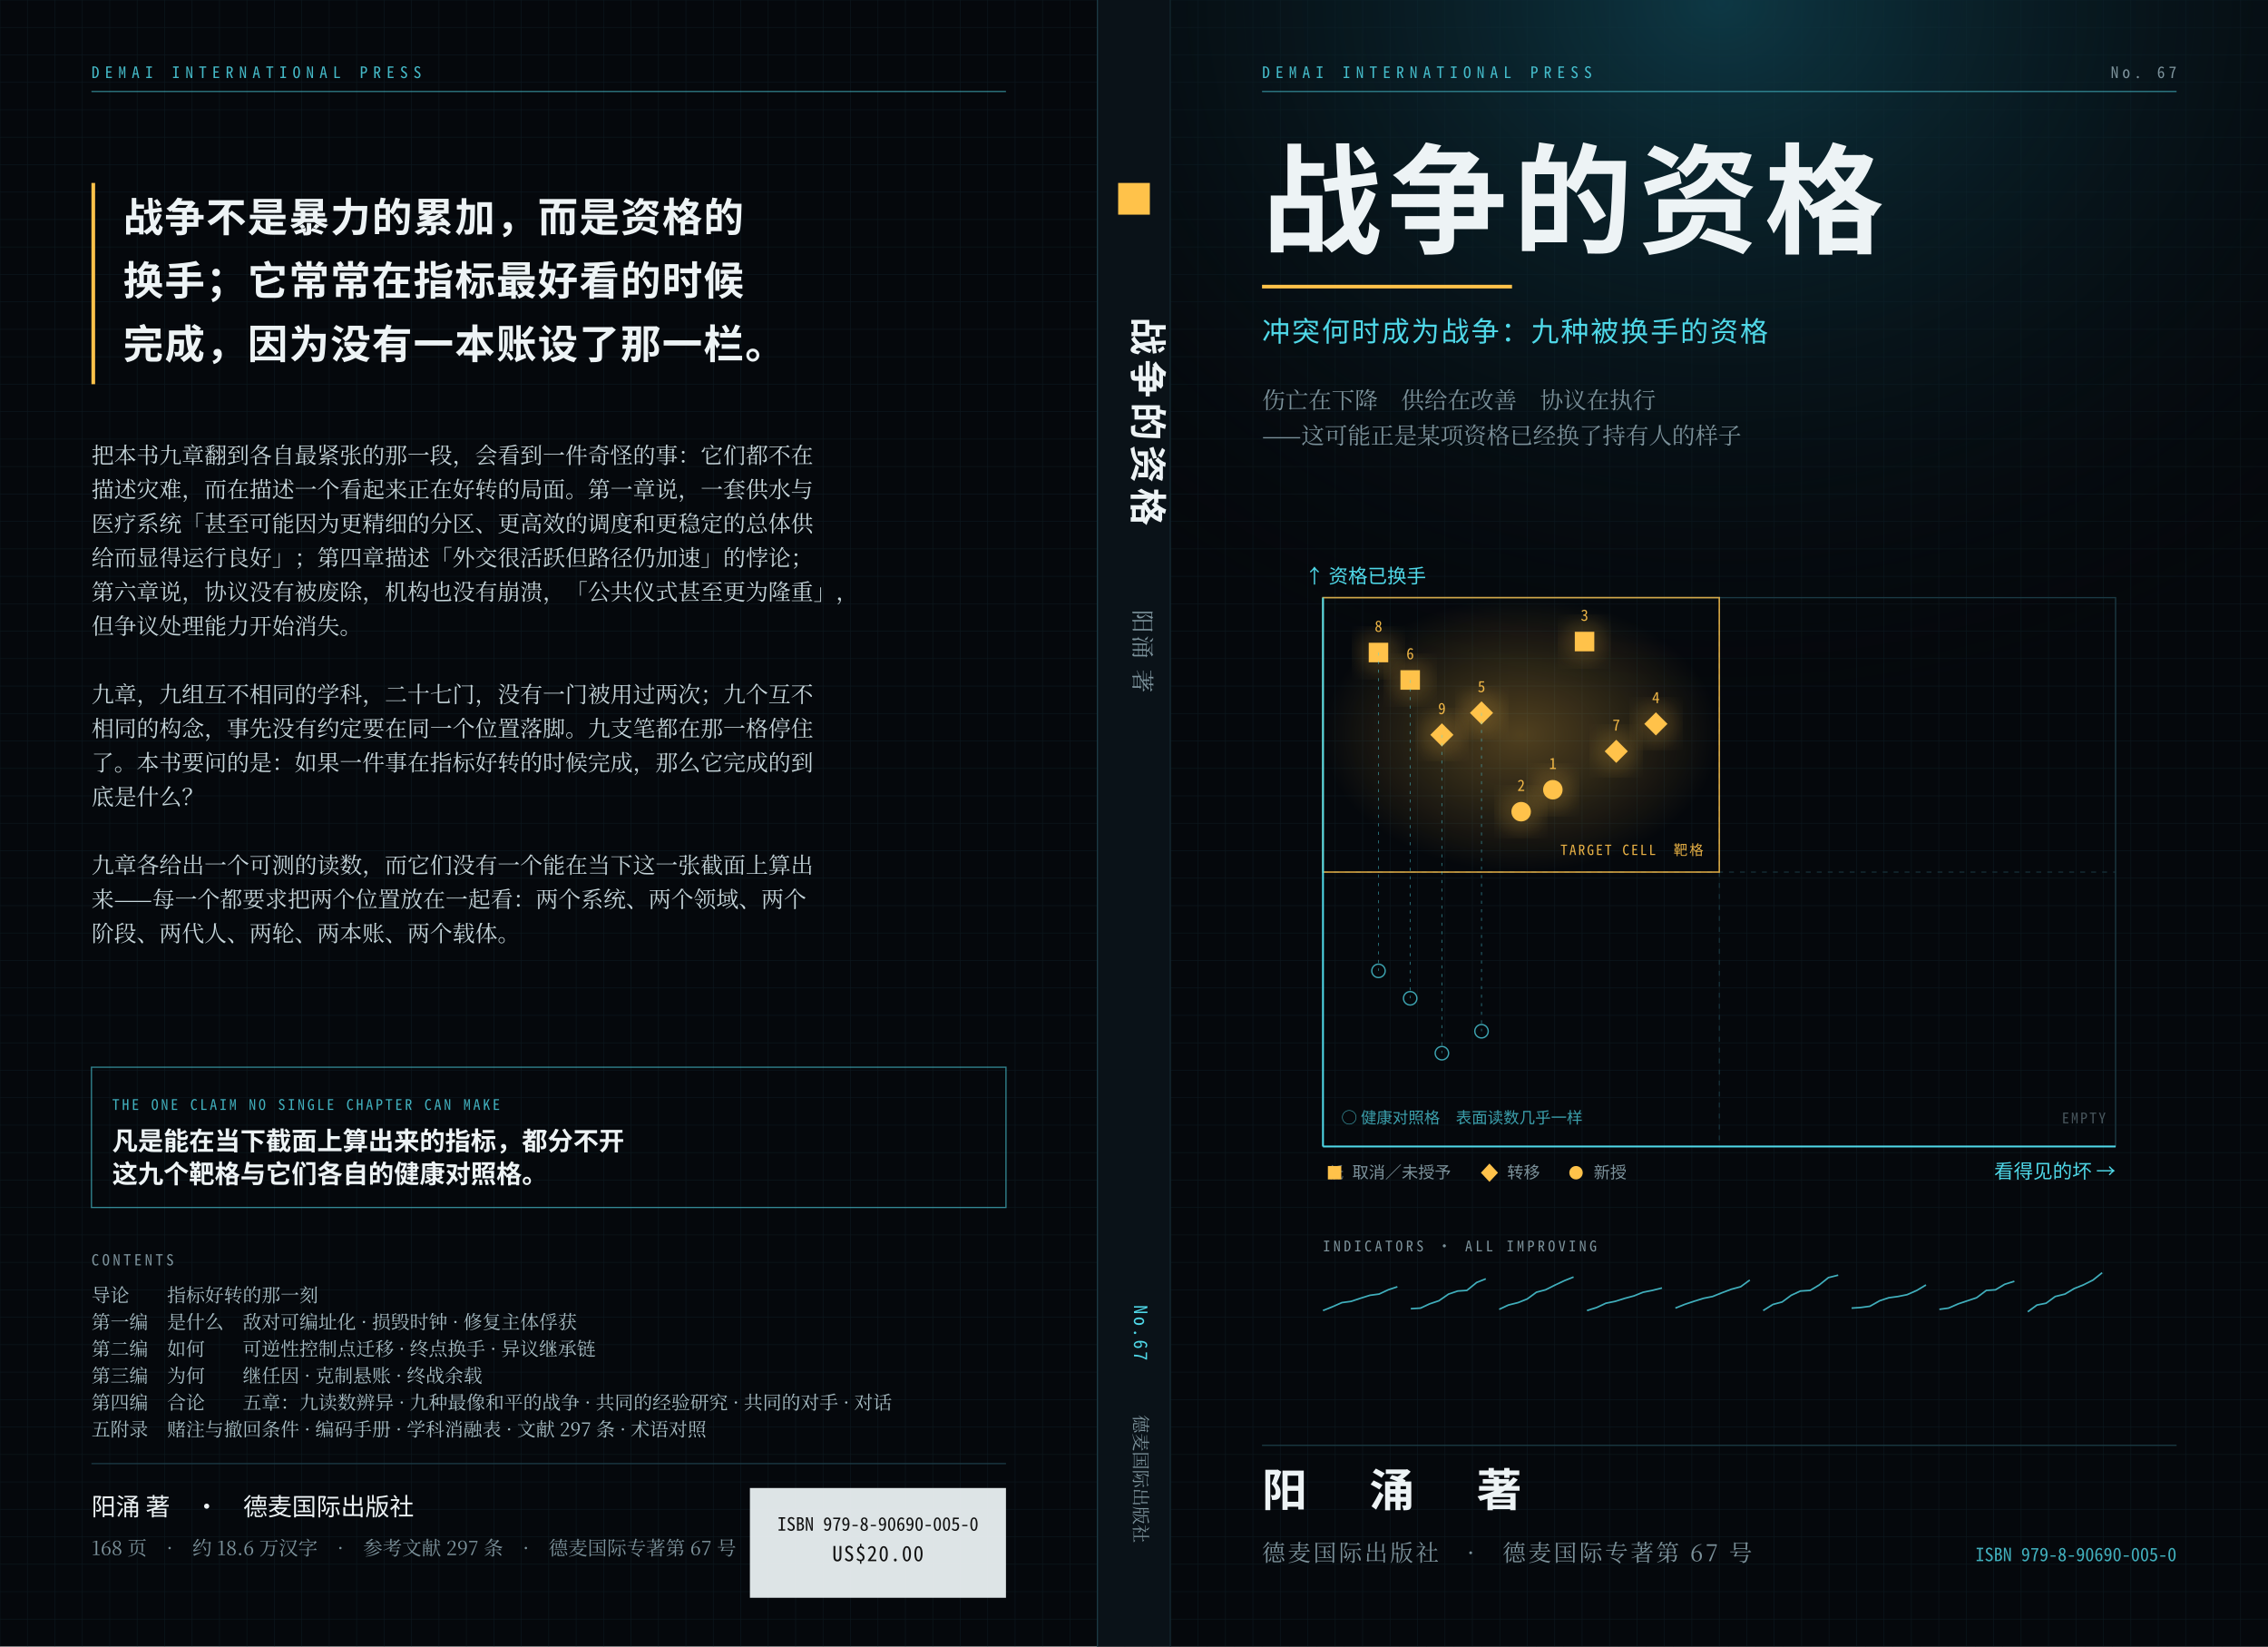
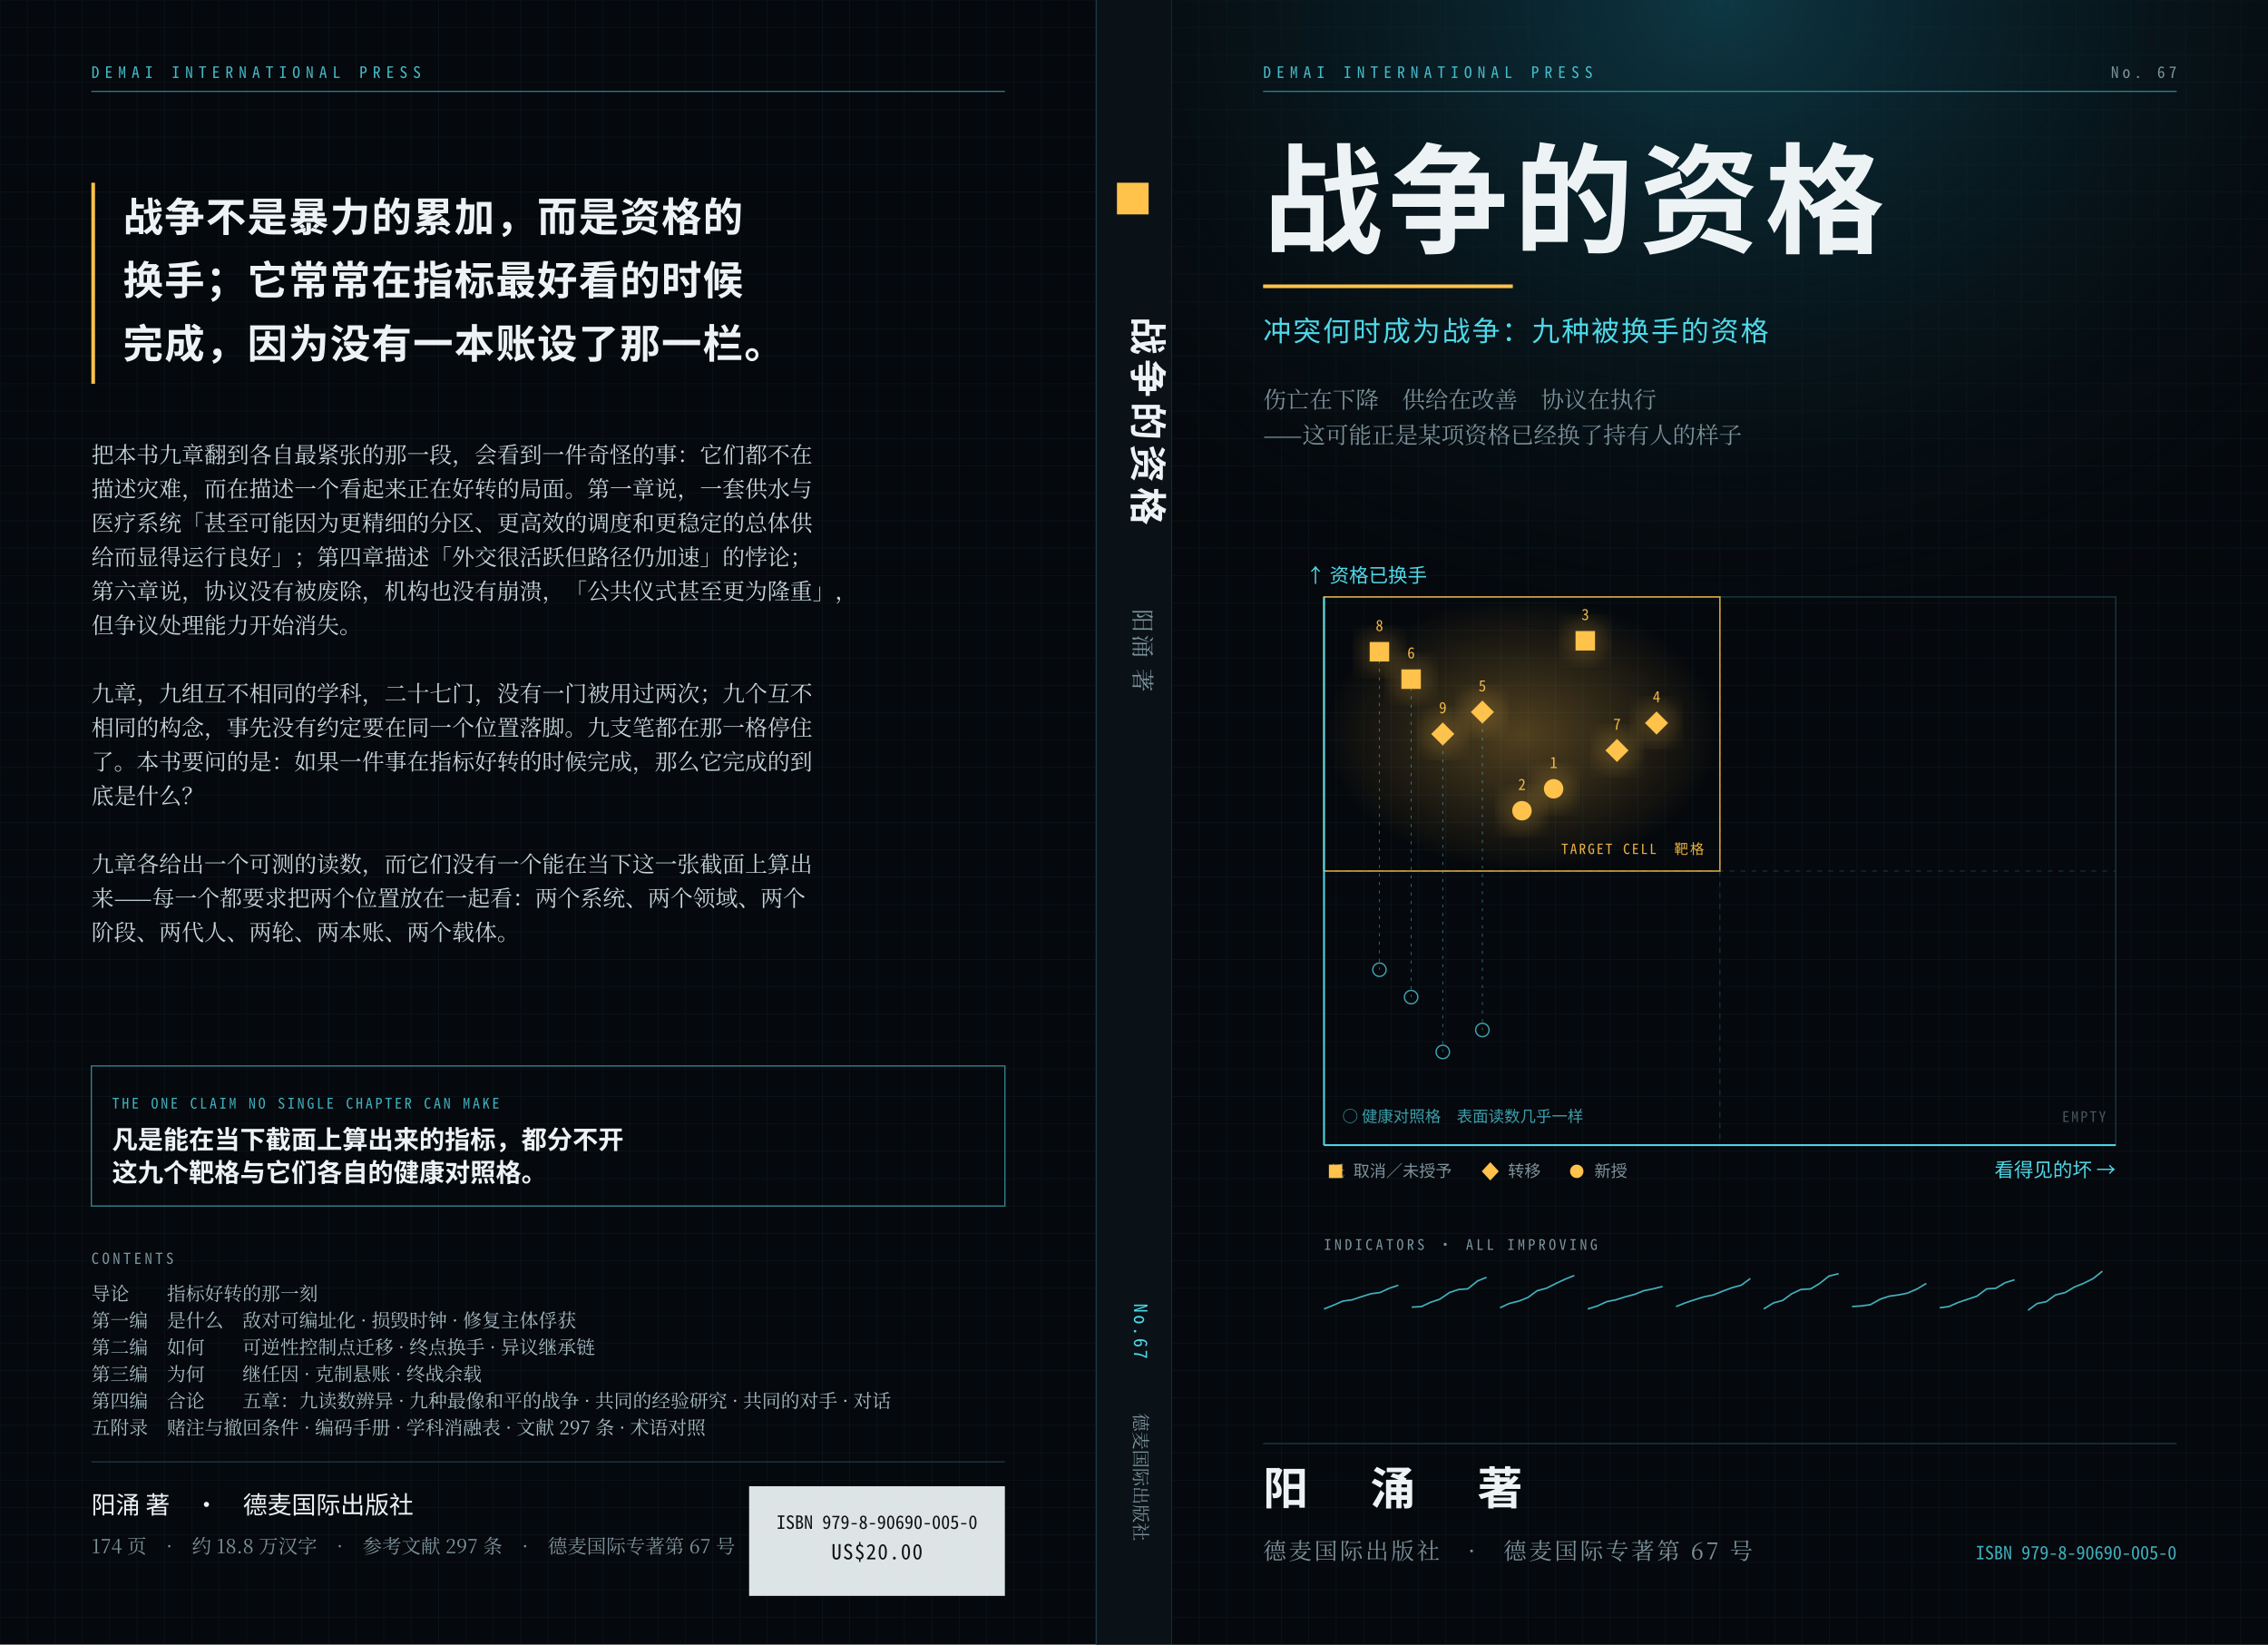
- <svg xmlns="http://www.w3.org/2000/svg" width="3720" height="2700" viewBox="0 0 3720 2700">
-   <rect width="3720" height="2700" fill="#05080C" />
+ <svg xmlns="http://www.w3.org/2000/svg" width="3724" height="2700" viewBox="0 0 3724 2700">
+   <rect width="3724" height="2700" fill="#05080C" />
  <g opacity="0.30">
    <line x1="0" y1="0" x2="0" y2="2700" stroke="#1B3A44" stroke-width="1" />
    <line x1="45" y1="0" x2="45" y2="2700" stroke="#1B3A44" stroke-width="1" />
    <line x1="90" y1="0" x2="90" y2="2700" stroke="#1B3A44" stroke-width="1" />
    <line x1="135" y1="0" x2="135" y2="2700" stroke="#1B3A44" stroke-width="1" />
    <line x1="180" y1="0" x2="180" y2="2700" stroke="#1B3A44" stroke-width="1" />
    <line x1="225" y1="0" x2="225" y2="2700" stroke="#1B3A44" stroke-width="1" />
    <line x1="270" y1="0" x2="270" y2="2700" stroke="#1B3A44" stroke-width="1" />
    <line x1="315" y1="0" x2="315" y2="2700" stroke="#1B3A44" stroke-width="1" />
    <line x1="360" y1="0" x2="360" y2="2700" stroke="#1B3A44" stroke-width="1" />
    <line x1="405" y1="0" x2="405" y2="2700" stroke="#1B3A44" stroke-width="1" />
    <line x1="450" y1="0" x2="450" y2="2700" stroke="#1B3A44" stroke-width="1" />
    <line x1="495" y1="0" x2="495" y2="2700" stroke="#1B3A44" stroke-width="1" />
    <line x1="540" y1="0" x2="540" y2="2700" stroke="#1B3A44" stroke-width="1" />
    <line x1="585" y1="0" x2="585" y2="2700" stroke="#1B3A44" stroke-width="1" />
    <line x1="630" y1="0" x2="630" y2="2700" stroke="#1B3A44" stroke-width="1" />
    <line x1="675" y1="0" x2="675" y2="2700" stroke="#1B3A44" stroke-width="1" />
    <line x1="720" y1="0" x2="720" y2="2700" stroke="#1B3A44" stroke-width="1" />
    <line x1="765" y1="0" x2="765" y2="2700" stroke="#1B3A44" stroke-width="1" />
    <line x1="810" y1="0" x2="810" y2="2700" stroke="#1B3A44" stroke-width="1" />
    <line x1="855" y1="0" x2="855" y2="2700" stroke="#1B3A44" stroke-width="1" />
    <line x1="900" y1="0" x2="900" y2="2700" stroke="#1B3A44" stroke-width="1" />
    <line x1="945" y1="0" x2="945" y2="2700" stroke="#1B3A44" stroke-width="1" />
    <line x1="990" y1="0" x2="990" y2="2700" stroke="#1B3A44" stroke-width="1" />
    <line x1="1035" y1="0" x2="1035" y2="2700" stroke="#1B3A44" stroke-width="1" />
    <line x1="1080" y1="0" x2="1080" y2="2700" stroke="#1B3A44" stroke-width="1" />
    <line x1="1125" y1="0" x2="1125" y2="2700" stroke="#1B3A44" stroke-width="1" />
    <line x1="1170" y1="0" x2="1170" y2="2700" stroke="#1B3A44" stroke-width="1" />
    <line x1="1215" y1="0" x2="1215" y2="2700" stroke="#1B3A44" stroke-width="1" />
    <line x1="1260" y1="0" x2="1260" y2="2700" stroke="#1B3A44" stroke-width="1" />
    <line x1="1305" y1="0" x2="1305" y2="2700" stroke="#1B3A44" stroke-width="1" />
    <line x1="1350" y1="0" x2="1350" y2="2700" stroke="#1B3A44" stroke-width="1" />
    <line x1="1395" y1="0" x2="1395" y2="2700" stroke="#1B3A44" stroke-width="1" />
    <line x1="1440" y1="0" x2="1440" y2="2700" stroke="#1B3A44" stroke-width="1" />
    <line x1="1485" y1="0" x2="1485" y2="2700" stroke="#1B3A44" stroke-width="1" />
    <line x1="1530" y1="0" x2="1530" y2="2700" stroke="#1B3A44" stroke-width="1" />
    <line x1="1575" y1="0" x2="1575" y2="2700" stroke="#1B3A44" stroke-width="1" />
    <line x1="1620" y1="0" x2="1620" y2="2700" stroke="#1B3A44" stroke-width="1" />
    <line x1="1665" y1="0" x2="1665" y2="2700" stroke="#1B3A44" stroke-width="1" />
    <line x1="1710" y1="0" x2="1710" y2="2700" stroke="#1B3A44" stroke-width="1" />
    <line x1="1755" y1="0" x2="1755" y2="2700" stroke="#1B3A44" stroke-width="1" />
    <line x1="1800" y1="0" x2="1800" y2="2700" stroke="#1B3A44" stroke-width="1" />
    <line x1="1845" y1="0" x2="1845" y2="2700" stroke="#1B3A44" stroke-width="1" />
    <line x1="1890" y1="0" x2="1890" y2="2700" stroke="#1B3A44" stroke-width="1" />
    <line x1="1935" y1="0" x2="1935" y2="2700" stroke="#1B3A44" stroke-width="1" />
    <line x1="1980" y1="0" x2="1980" y2="2700" stroke="#1B3A44" stroke-width="1" />
    <line x1="2025" y1="0" x2="2025" y2="2700" stroke="#1B3A44" stroke-width="1" />
    <line x1="2070" y1="0" x2="2070" y2="2700" stroke="#1B3A44" stroke-width="1" />
    <line x1="2115" y1="0" x2="2115" y2="2700" stroke="#1B3A44" stroke-width="1" />
    <line x1="2160" y1="0" x2="2160" y2="2700" stroke="#1B3A44" stroke-width="1" />
    <line x1="2205" y1="0" x2="2205" y2="2700" stroke="#1B3A44" stroke-width="1" />
    <line x1="2250" y1="0" x2="2250" y2="2700" stroke="#1B3A44" stroke-width="1" />
    <line x1="2295" y1="0" x2="2295" y2="2700" stroke="#1B3A44" stroke-width="1" />
    <line x1="2340" y1="0" x2="2340" y2="2700" stroke="#1B3A44" stroke-width="1" />
    <line x1="2385" y1="0" x2="2385" y2="2700" stroke="#1B3A44" stroke-width="1" />
    <line x1="2430" y1="0" x2="2430" y2="2700" stroke="#1B3A44" stroke-width="1" />
    <line x1="2475" y1="0" x2="2475" y2="2700" stroke="#1B3A44" stroke-width="1" />
    <line x1="2520" y1="0" x2="2520" y2="2700" stroke="#1B3A44" stroke-width="1" />
    <line x1="2565" y1="0" x2="2565" y2="2700" stroke="#1B3A44" stroke-width="1" />
    <line x1="2610" y1="0" x2="2610" y2="2700" stroke="#1B3A44" stroke-width="1" />
    <line x1="2655" y1="0" x2="2655" y2="2700" stroke="#1B3A44" stroke-width="1" />
    <line x1="2700" y1="0" x2="2700" y2="2700" stroke="#1B3A44" stroke-width="1" />
    <line x1="2745" y1="0" x2="2745" y2="2700" stroke="#1B3A44" stroke-width="1" />
    <line x1="2790" y1="0" x2="2790" y2="2700" stroke="#1B3A44" stroke-width="1" />
    <line x1="2835" y1="0" x2="2835" y2="2700" stroke="#1B3A44" stroke-width="1" />
    <line x1="2880" y1="0" x2="2880" y2="2700" stroke="#1B3A44" stroke-width="1" />
    <line x1="2925" y1="0" x2="2925" y2="2700" stroke="#1B3A44" stroke-width="1" />
    <line x1="2970" y1="0" x2="2970" y2="2700" stroke="#1B3A44" stroke-width="1" />
    <line x1="3015" y1="0" x2="3015" y2="2700" stroke="#1B3A44" stroke-width="1" />
    <line x1="3060" y1="0" x2="3060" y2="2700" stroke="#1B3A44" stroke-width="1" />
    <line x1="3105" y1="0" x2="3105" y2="2700" stroke="#1B3A44" stroke-width="1" />
    <line x1="3150" y1="0" x2="3150" y2="2700" stroke="#1B3A44" stroke-width="1" />
    <line x1="3195" y1="0" x2="3195" y2="2700" stroke="#1B3A44" stroke-width="1" />
    <line x1="3240" y1="0" x2="3240" y2="2700" stroke="#1B3A44" stroke-width="1" />
    <line x1="3285" y1="0" x2="3285" y2="2700" stroke="#1B3A44" stroke-width="1" />
    <line x1="3330" y1="0" x2="3330" y2="2700" stroke="#1B3A44" stroke-width="1" />
    <line x1="3375" y1="0" x2="3375" y2="2700" stroke="#1B3A44" stroke-width="1" />
    <line x1="3420" y1="0" x2="3420" y2="2700" stroke="#1B3A44" stroke-width="1" />
    <line x1="3465" y1="0" x2="3465" y2="2700" stroke="#1B3A44" stroke-width="1" />
    <line x1="3510" y1="0" x2="3510" y2="2700" stroke="#1B3A44" stroke-width="1" />
    <line x1="3555" y1="0" x2="3555" y2="2700" stroke="#1B3A44" stroke-width="1" />
    <line x1="3600" y1="0" x2="3600" y2="2700" stroke="#1B3A44" stroke-width="1" />
    <line x1="3645" y1="0" x2="3645" y2="2700" stroke="#1B3A44" stroke-width="1" />
    <line x1="3690" y1="0" x2="3690" y2="2700" stroke="#1B3A44" stroke-width="1" />
-     <line x1="0" y1="0" x2="3720" y2="0" stroke="#1B3A44" stroke-width="1" />
-     <line x1="0" y1="45" x2="3720" y2="45" stroke="#1B3A44" stroke-width="1" />
-     <line x1="0" y1="90" x2="3720" y2="90" stroke="#1B3A44" stroke-width="1" />
-     <line x1="0" y1="135" x2="3720" y2="135" stroke="#1B3A44" stroke-width="1" />
-     <line x1="0" y1="180" x2="3720" y2="180" stroke="#1B3A44" stroke-width="1" />
-     <line x1="0" y1="225" x2="3720" y2="225" stroke="#1B3A44" stroke-width="1" />
-     <line x1="0" y1="270" x2="3720" y2="270" stroke="#1B3A44" stroke-width="1" />
-     <line x1="0" y1="315" x2="3720" y2="315" stroke="#1B3A44" stroke-width="1" />
-     <line x1="0" y1="360" x2="3720" y2="360" stroke="#1B3A44" stroke-width="1" />
-     <line x1="0" y1="405" x2="3720" y2="405" stroke="#1B3A44" stroke-width="1" />
-     <line x1="0" y1="450" x2="3720" y2="450" stroke="#1B3A44" stroke-width="1" />
-     <line x1="0" y1="495" x2="3720" y2="495" stroke="#1B3A44" stroke-width="1" />
-     <line x1="0" y1="540" x2="3720" y2="540" stroke="#1B3A44" stroke-width="1" />
-     <line x1="0" y1="585" x2="3720" y2="585" stroke="#1B3A44" stroke-width="1" />
-     <line x1="0" y1="630" x2="3720" y2="630" stroke="#1B3A44" stroke-width="1" />
-     <line x1="0" y1="675" x2="3720" y2="675" stroke="#1B3A44" stroke-width="1" />
-     <line x1="0" y1="720" x2="3720" y2="720" stroke="#1B3A44" stroke-width="1" />
-     <line x1="0" y1="765" x2="3720" y2="765" stroke="#1B3A44" stroke-width="1" />
-     <line x1="0" y1="810" x2="3720" y2="810" stroke="#1B3A44" stroke-width="1" />
-     <line x1="0" y1="855" x2="3720" y2="855" stroke="#1B3A44" stroke-width="1" />
-     <line x1="0" y1="900" x2="3720" y2="900" stroke="#1B3A44" stroke-width="1" />
-     <line x1="0" y1="945" x2="3720" y2="945" stroke="#1B3A44" stroke-width="1" />
-     <line x1="0" y1="990" x2="3720" y2="990" stroke="#1B3A44" stroke-width="1" />
-     <line x1="0" y1="1035" x2="3720" y2="1035" stroke="#1B3A44" stroke-width="1" />
-     <line x1="0" y1="1080" x2="3720" y2="1080" stroke="#1B3A44" stroke-width="1" />
-     <line x1="0" y1="1125" x2="3720" y2="1125" stroke="#1B3A44" stroke-width="1" />
-     <line x1="0" y1="1170" x2="3720" y2="1170" stroke="#1B3A44" stroke-width="1" />
-     <line x1="0" y1="1215" x2="3720" y2="1215" stroke="#1B3A44" stroke-width="1" />
-     <line x1="0" y1="1260" x2="3720" y2="1260" stroke="#1B3A44" stroke-width="1" />
-     <line x1="0" y1="1305" x2="3720" y2="1305" stroke="#1B3A44" stroke-width="1" />
-     <line x1="0" y1="1350" x2="3720" y2="1350" stroke="#1B3A44" stroke-width="1" />
-     <line x1="0" y1="1395" x2="3720" y2="1395" stroke="#1B3A44" stroke-width="1" />
-     <line x1="0" y1="1440" x2="3720" y2="1440" stroke="#1B3A44" stroke-width="1" />
-     <line x1="0" y1="1485" x2="3720" y2="1485" stroke="#1B3A44" stroke-width="1" />
-     <line x1="0" y1="1530" x2="3720" y2="1530" stroke="#1B3A44" stroke-width="1" />
-     <line x1="0" y1="1575" x2="3720" y2="1575" stroke="#1B3A44" stroke-width="1" />
-     <line x1="0" y1="1620" x2="3720" y2="1620" stroke="#1B3A44" stroke-width="1" />
-     <line x1="0" y1="1665" x2="3720" y2="1665" stroke="#1B3A44" stroke-width="1" />
-     <line x1="0" y1="1710" x2="3720" y2="1710" stroke="#1B3A44" stroke-width="1" />
-     <line x1="0" y1="1755" x2="3720" y2="1755" stroke="#1B3A44" stroke-width="1" />
-     <line x1="0" y1="1800" x2="3720" y2="1800" stroke="#1B3A44" stroke-width="1" />
-     <line x1="0" y1="1845" x2="3720" y2="1845" stroke="#1B3A44" stroke-width="1" />
-     <line x1="0" y1="1890" x2="3720" y2="1890" stroke="#1B3A44" stroke-width="1" />
-     <line x1="0" y1="1935" x2="3720" y2="1935" stroke="#1B3A44" stroke-width="1" />
-     <line x1="0" y1="1980" x2="3720" y2="1980" stroke="#1B3A44" stroke-width="1" />
-     <line x1="0" y1="2025" x2="3720" y2="2025" stroke="#1B3A44" stroke-width="1" />
-     <line x1="0" y1="2070" x2="3720" y2="2070" stroke="#1B3A44" stroke-width="1" />
-     <line x1="0" y1="2115" x2="3720" y2="2115" stroke="#1B3A44" stroke-width="1" />
-     <line x1="0" y1="2160" x2="3720" y2="2160" stroke="#1B3A44" stroke-width="1" />
-     <line x1="0" y1="2205" x2="3720" y2="2205" stroke="#1B3A44" stroke-width="1" />
-     <line x1="0" y1="2250" x2="3720" y2="2250" stroke="#1B3A44" stroke-width="1" />
-     <line x1="0" y1="2295" x2="3720" y2="2295" stroke="#1B3A44" stroke-width="1" />
-     <line x1="0" y1="2340" x2="3720" y2="2340" stroke="#1B3A44" stroke-width="1" />
-     <line x1="0" y1="2385" x2="3720" y2="2385" stroke="#1B3A44" stroke-width="1" />
-     <line x1="0" y1="2430" x2="3720" y2="2430" stroke="#1B3A44" stroke-width="1" />
-     <line x1="0" y1="2475" x2="3720" y2="2475" stroke="#1B3A44" stroke-width="1" />
-     <line x1="0" y1="2520" x2="3720" y2="2520" stroke="#1B3A44" stroke-width="1" />
-     <line x1="0" y1="2565" x2="3720" y2="2565" stroke="#1B3A44" stroke-width="1" />
-     <line x1="0" y1="2610" x2="3720" y2="2610" stroke="#1B3A44" stroke-width="1" />
-     <line x1="0" y1="2655" x2="3720" y2="2655" stroke="#1B3A44" stroke-width="1" />
+     <line x1="0" y1="0" x2="3724" y2="0" stroke="#1B3A44" stroke-width="1" />
+     <line x1="0" y1="45" x2="3724" y2="45" stroke="#1B3A44" stroke-width="1" />
+     <line x1="0" y1="90" x2="3724" y2="90" stroke="#1B3A44" stroke-width="1" />
+     <line x1="0" y1="135" x2="3724" y2="135" stroke="#1B3A44" stroke-width="1" />
+     <line x1="0" y1="180" x2="3724" y2="180" stroke="#1B3A44" stroke-width="1" />
+     <line x1="0" y1="225" x2="3724" y2="225" stroke="#1B3A44" stroke-width="1" />
+     <line x1="0" y1="270" x2="3724" y2="270" stroke="#1B3A44" stroke-width="1" />
+     <line x1="0" y1="315" x2="3724" y2="315" stroke="#1B3A44" stroke-width="1" />
+     <line x1="0" y1="360" x2="3724" y2="360" stroke="#1B3A44" stroke-width="1" />
+     <line x1="0" y1="405" x2="3724" y2="405" stroke="#1B3A44" stroke-width="1" />
+     <line x1="0" y1="450" x2="3724" y2="450" stroke="#1B3A44" stroke-width="1" />
+     <line x1="0" y1="495" x2="3724" y2="495" stroke="#1B3A44" stroke-width="1" />
+     <line x1="0" y1="540" x2="3724" y2="540" stroke="#1B3A44" stroke-width="1" />
+     <line x1="0" y1="585" x2="3724" y2="585" stroke="#1B3A44" stroke-width="1" />
+     <line x1="0" y1="630" x2="3724" y2="630" stroke="#1B3A44" stroke-width="1" />
+     <line x1="0" y1="675" x2="3724" y2="675" stroke="#1B3A44" stroke-width="1" />
+     <line x1="0" y1="720" x2="3724" y2="720" stroke="#1B3A44" stroke-width="1" />
+     <line x1="0" y1="765" x2="3724" y2="765" stroke="#1B3A44" stroke-width="1" />
+     <line x1="0" y1="810" x2="3724" y2="810" stroke="#1B3A44" stroke-width="1" />
+     <line x1="0" y1="855" x2="3724" y2="855" stroke="#1B3A44" stroke-width="1" />
+     <line x1="0" y1="900" x2="3724" y2="900" stroke="#1B3A44" stroke-width="1" />
+     <line x1="0" y1="945" x2="3724" y2="945" stroke="#1B3A44" stroke-width="1" />
+     <line x1="0" y1="990" x2="3724" y2="990" stroke="#1B3A44" stroke-width="1" />
+     <line x1="0" y1="1035" x2="3724" y2="1035" stroke="#1B3A44" stroke-width="1" />
+     <line x1="0" y1="1080" x2="3724" y2="1080" stroke="#1B3A44" stroke-width="1" />
+     <line x1="0" y1="1125" x2="3724" y2="1125" stroke="#1B3A44" stroke-width="1" />
+     <line x1="0" y1="1170" x2="3724" y2="1170" stroke="#1B3A44" stroke-width="1" />
+     <line x1="0" y1="1215" x2="3724" y2="1215" stroke="#1B3A44" stroke-width="1" />
+     <line x1="0" y1="1260" x2="3724" y2="1260" stroke="#1B3A44" stroke-width="1" />
+     <line x1="0" y1="1305" x2="3724" y2="1305" stroke="#1B3A44" stroke-width="1" />
+     <line x1="0" y1="1350" x2="3724" y2="1350" stroke="#1B3A44" stroke-width="1" />
+     <line x1="0" y1="1395" x2="3724" y2="1395" stroke="#1B3A44" stroke-width="1" />
+     <line x1="0" y1="1440" x2="3724" y2="1440" stroke="#1B3A44" stroke-width="1" />
+     <line x1="0" y1="1485" x2="3724" y2="1485" stroke="#1B3A44" stroke-width="1" />
+     <line x1="0" y1="1530" x2="3724" y2="1530" stroke="#1B3A44" stroke-width="1" />
+     <line x1="0" y1="1575" x2="3724" y2="1575" stroke="#1B3A44" stroke-width="1" />
+     <line x1="0" y1="1620" x2="3724" y2="1620" stroke="#1B3A44" stroke-width="1" />
+     <line x1="0" y1="1665" x2="3724" y2="1665" stroke="#1B3A44" stroke-width="1" />
+     <line x1="0" y1="1710" x2="3724" y2="1710" stroke="#1B3A44" stroke-width="1" />
+     <line x1="0" y1="1755" x2="3724" y2="1755" stroke="#1B3A44" stroke-width="1" />
+     <line x1="0" y1="1800" x2="3724" y2="1800" stroke="#1B3A44" stroke-width="1" />
+     <line x1="0" y1="1845" x2="3724" y2="1845" stroke="#1B3A44" stroke-width="1" />
+     <line x1="0" y1="1890" x2="3724" y2="1890" stroke="#1B3A44" stroke-width="1" />
+     <line x1="0" y1="1935" x2="3724" y2="1935" stroke="#1B3A44" stroke-width="1" />
+     <line x1="0" y1="1980" x2="3724" y2="1980" stroke="#1B3A44" stroke-width="1" />
+     <line x1="0" y1="2025" x2="3724" y2="2025" stroke="#1B3A44" stroke-width="1" />
+     <line x1="0" y1="2070" x2="3724" y2="2070" stroke="#1B3A44" stroke-width="1" />
+     <line x1="0" y1="2115" x2="3724" y2="2115" stroke="#1B3A44" stroke-width="1" />
+     <line x1="0" y1="2160" x2="3724" y2="2160" stroke="#1B3A44" stroke-width="1" />
+     <line x1="0" y1="2205" x2="3724" y2="2205" stroke="#1B3A44" stroke-width="1" />
+     <line x1="0" y1="2250" x2="3724" y2="2250" stroke="#1B3A44" stroke-width="1" />
+     <line x1="0" y1="2295" x2="3724" y2="2295" stroke="#1B3A44" stroke-width="1" />
+     <line x1="0" y1="2340" x2="3724" y2="2340" stroke="#1B3A44" stroke-width="1" />
+     <line x1="0" y1="2385" x2="3724" y2="2385" stroke="#1B3A44" stroke-width="1" />
+     <line x1="0" y1="2430" x2="3724" y2="2430" stroke="#1B3A44" stroke-width="1" />
+     <line x1="0" y1="2475" x2="3724" y2="2475" stroke="#1B3A44" stroke-width="1" />
+     <line x1="0" y1="2520" x2="3724" y2="2520" stroke="#1B3A44" stroke-width="1" />
+     <line x1="0" y1="2565" x2="3724" y2="2565" stroke="#1B3A44" stroke-width="1" />
+     <line x1="0" y1="2610" x2="3724" y2="2610" stroke="#1B3A44" stroke-width="1" />
+     <line x1="0" y1="2655" x2="3724" y2="2655" stroke="#1B3A44" stroke-width="1" />
  </g>
  <line x1="150" y1="150" x2="1650" y2="150" stroke="#4FD8E8" stroke-width="2" opacity=".55" />
  <text x="150" y="128" font-family="Noto Sans Mono CJK SC,monospace" font-size="26" fill="#4FD8E8" letter-spacing="9" opacity=".85">DEMAI INTERNATIONAL PRESS</text>
  <rect x="150" y="300" width="6" height="330" fill="#FFC24A" />
  <text x="202" y="380" font-family="Noto Sans CJK SC" font-weight="700" font-size="66" fill="#EDF3F5" letter-spacing="2">战争不是暴力的累加，而是资格的</text>
  <text x="202" y="484" font-family="Noto Sans CJK SC" font-weight="700" font-size="66" fill="#EDF3F5" letter-spacing="2">换手；它常常在指标最好看的时候</text>
  <text x="202" y="588" font-family="Noto Sans CJK SC" font-weight="700" font-size="66" fill="#EDF3F5" letter-spacing="2">完成，因为没有一本账设了那一栏。</text>
  <text x="150" y="760" font-family="Noto Serif CJK SC" font-size="37" fill="#C6D6DB">把本书九章翻到各自最紧张的那一段，会看到一件奇怪的事：它们都不在</text>
  <text x="150" y="816" font-family="Noto Serif CJK SC" font-size="37" fill="#C6D6DB">描述灾难，而在描述一个看起来正在好转的局面。第一章说，一套供水与</text>
  <text x="150" y="872" font-family="Noto Serif CJK SC" font-size="37" fill="#C6D6DB">医疗系统「甚至可能因为更精细的分区、更高效的调度和更稳定的总体供</text>
  <text x="150" y="928" font-family="Noto Serif CJK SC" font-size="37" fill="#C6D6DB">给而显得运行良好」；第四章描述「外交很活跃但路径仍加速」的悖论；</text>
  <text x="150" y="984" font-family="Noto Serif CJK SC" font-size="37" fill="#C6D6DB">第六章说，协议没有被废除，机构也没有崩溃，「公共仪式甚至更为隆重」，</text>
  <text x="150" y="1040" font-family="Noto Serif CJK SC" font-size="37" fill="#C6D6DB">但争议处理能力开始消失。</text>
  <text x="150" y="1096" font-family="Noto Serif CJK SC" font-size="37" fill="#C6D6DB" />
  <text x="150" y="1152" font-family="Noto Serif CJK SC" font-size="37" fill="#C6D6DB">九章，九组互不相同的学科，二十七门，没有一门被用过两次；九个互不</text>
  <text x="150" y="1208" font-family="Noto Serif CJK SC" font-size="37" fill="#C6D6DB">相同的构念，事先没有约定要在同一个位置落脚。九支笔都在那一格停住</text>
  <text x="150" y="1264" font-family="Noto Serif CJK SC" font-size="37" fill="#C6D6DB">了。本书要问的是：如果一件事在指标好转的时候完成，那么它完成的到</text>
  <text x="150" y="1320" font-family="Noto Serif CJK SC" font-size="37" fill="#C6D6DB">底是什么？</text>
  <text x="150" y="1376" font-family="Noto Serif CJK SC" font-size="37" fill="#C6D6DB" />
  <text x="150" y="1432" font-family="Noto Serif CJK SC" font-size="37" fill="#C6D6DB">九章各给出一个可测的读数，而它们没有一个能在当下这一张截面上算出</text>
  <text x="150" y="1488" font-family="Noto Serif CJK SC" font-size="37" fill="#C6D6DB">来——每一个都要求把两个位置放在一起看：两个系统、两个领域、两个</text>
  <text x="150" y="1544" font-family="Noto Serif CJK SC" font-size="37" fill="#C6D6DB">阶段、两代人、两轮、两本账、两个载体。</text>
  <rect x="150" y="1750" width="1500" height="230" fill="none" stroke="#4FD8E8" stroke-width="2" opacity=".6" />
  <text x="184" y="1820" font-family="Noto Sans Mono CJK SC,monospace" font-size="24" fill="#4FD8E8" letter-spacing="4" opacity=".8">THE ONE CLAIM NO SINGLE CHAPTER CAN MAKE</text>
  <text x="184" y="1886" font-family="Noto Sans CJK SC" font-weight="700" font-size="42" fill="#EDF3F5">凡是能在当下截面上算出来的指标，都分不开</text>
  <text x="184" y="1940" font-family="Noto Sans CJK SC" font-weight="700" font-size="42" fill="#EDF3F5">这九个靶格与它们各自的健康对照格。</text>
  <text x="150" y="2075" font-family="Noto Sans Mono CJK SC,monospace" font-size="25" fill="#7C929B" letter-spacing="5">CONTENTS</text>
  <text x="150" y="2135" font-family="Noto Serif CJK SC" font-size="31" fill="#A8BEC5">导论　　指标好转的那一刻</text>
  <text x="150" y="2179" font-family="Noto Serif CJK SC" font-size="31" fill="#A8BEC5">第一编　是什么　敌对可编址化 · 损毁时钟 · 修复主体俘获</text>
  <text x="150" y="2223" font-family="Noto Serif CJK SC" font-size="31" fill="#A8BEC5">第二编　如何　　可逆性控制点迁移 · 终点换手 · 异议继承链</text>
  <text x="150" y="2267" font-family="Noto Serif CJK SC" font-size="31" fill="#A8BEC5">第三编　为何　　继任因 · 克制悬账 · 终战余载</text>
  <text x="150" y="2311" font-family="Noto Serif CJK SC" font-size="31" fill="#A8BEC5">第四编　合论　　五章：九读数辨异 · 九种最像和平的战争 · 共同的经验研究 · 共同的对手 · 对话</text>
  <text x="150" y="2355" font-family="Noto Serif CJK SC" font-size="31" fill="#A8BEC5">五附录　赌注与撤回条件 · 编码手册 · 学科消融表 · 文献 297 条 · 术语对照</text>
  <line x1="150" y1="2400" x2="1650" y2="2400" stroke="#1B3A44" stroke-width="2" />
  <text x="150" y="2485" font-family="Noto Sans CJK SC" font-size="40" fill="#EDF3F5">阳涌 著　·　德麦国际出版社</text>
-   <text x="150" y="2550" font-family="Noto Serif CJK SC" font-size="32" fill="#7C929B">168 页　·　约 18.6 万汉字　·　参考文献 297 条　·　德麦国际专著第 67 号</text>
+   <text x="150" y="2550" font-family="Noto Serif CJK SC" font-size="32" fill="#7C929B">174 页　·　约 18.8 万汉字　·　参考文献 297 条　·　德麦国际专著第 67 号</text>
  <rect x="1230" y="2440" width="420" height="180" fill="#EDF3F5" opacity=".93" />
  <text x="1440" y="2510" text-anchor="middle" font-family="Noto Sans Mono CJK SC,monospace" font-size="30" fill="#111">ISBN 979-8-90690-005-0</text>
  <text x="1440" y="2560" text-anchor="middle" font-family="Noto Sans Mono CJK SC,monospace" font-size="34" fill="#111" letter-spacing="2">US$20.00</text>
-   <rect x="1800" y="0" width="120" height="2700" fill="#0A1218" />
+   <rect x="1800" y="0" width="124" height="2700" fill="#0A1218" />
  <line x1="1800" y1="0" x2="1800" y2="2700" stroke="#1B3A44" stroke-width="2" />
-   <line x1="1920" y1="0" x2="1920" y2="2700" stroke="#1B3A44" stroke-width="2" />
+   <line x1="1924" y1="0" x2="1924" y2="2700" stroke="#1B3A44" stroke-width="2" />
  <rect x="1834" y="300" width="52" height="52" fill="#FFC24A" />
-   <text transform="translate(1860.0,520) rotate(90)" font-family="Noto Sans CJK SC" font-weight="900" font-size="62" fill="#EDF3F5" letter-spacing="8">战争的资格</text>
-   <text transform="translate(1860.0,1000) rotate(90)" font-family="Noto Serif CJK SC" font-size="38" fill="#7C929B" letter-spacing="4">阳涌 著</text>
-   <text transform="translate(1860.0,2140) rotate(90)" font-family="Noto Sans Mono CJK SC,monospace" font-size="30" fill="#4FD8E8" letter-spacing="4">No.67</text>
-   <text transform="translate(1860.0,2320) rotate(90)" font-family="Noto Serif CJK SC" font-size="30" fill="#7C929B">德麦国际出版社</text>
-   <g transform="translate(1920,0)">
+   <text transform="translate(1862.0,520) rotate(90)" font-family="Noto Sans CJK SC" font-weight="900" font-size="62" fill="#EDF3F5" letter-spacing="8">战争的资格</text>
+   <text transform="translate(1862.0,1000) rotate(90)" font-family="Noto Serif CJK SC" font-size="38" fill="#7C929B" letter-spacing="4">阳涌 著</text>
+   <text transform="translate(1862.0,2140) rotate(90)" font-family="Noto Sans Mono CJK SC,monospace" font-size="30" fill="#4FD8E8" letter-spacing="4">No.67</text>
+   <text transform="translate(1862.0,2320) rotate(90)" font-family="Noto Serif CJK SC" font-size="30" fill="#7C929B">德麦国际出版社</text>
+   <g transform="translate(1924,0)">
    <rect width="1800" height="2700" fill="#05080C" />
    <g opacity="0.30">
      <line x1="0" y1="0" x2="0" y2="2700" stroke="#1B3A44" stroke-width="1" />
      <line x1="45" y1="0" x2="45" y2="2700" stroke="#1B3A44" stroke-width="1" />
      <line x1="90" y1="0" x2="90" y2="2700" stroke="#1B3A44" stroke-width="1" />
      <line x1="135" y1="0" x2="135" y2="2700" stroke="#1B3A44" stroke-width="1" />
      <line x1="180" y1="0" x2="180" y2="2700" stroke="#1B3A44" stroke-width="1" />
      <line x1="225" y1="0" x2="225" y2="2700" stroke="#1B3A44" stroke-width="1" />
      <line x1="270" y1="0" x2="270" y2="2700" stroke="#1B3A44" stroke-width="1" />
      <line x1="315" y1="0" x2="315" y2="2700" stroke="#1B3A44" stroke-width="1" />
      <line x1="360" y1="0" x2="360" y2="2700" stroke="#1B3A44" stroke-width="1" />
      <line x1="405" y1="0" x2="405" y2="2700" stroke="#1B3A44" stroke-width="1" />
      <line x1="450" y1="0" x2="450" y2="2700" stroke="#1B3A44" stroke-width="1" />
      <line x1="495" y1="0" x2="495" y2="2700" stroke="#1B3A44" stroke-width="1" />
      <line x1="540" y1="0" x2="540" y2="2700" stroke="#1B3A44" stroke-width="1" />
      <line x1="585" y1="0" x2="585" y2="2700" stroke="#1B3A44" stroke-width="1" />
      <line x1="630" y1="0" x2="630" y2="2700" stroke="#1B3A44" stroke-width="1" />
      <line x1="675" y1="0" x2="675" y2="2700" stroke="#1B3A44" stroke-width="1" />
      <line x1="720" y1="0" x2="720" y2="2700" stroke="#1B3A44" stroke-width="1" />
      <line x1="765" y1="0" x2="765" y2="2700" stroke="#1B3A44" stroke-width="1" />
      <line x1="810" y1="0" x2="810" y2="2700" stroke="#1B3A44" stroke-width="1" />
      <line x1="855" y1="0" x2="855" y2="2700" stroke="#1B3A44" stroke-width="1" />
      <line x1="900" y1="0" x2="900" y2="2700" stroke="#1B3A44" stroke-width="1" />
      <line x1="945" y1="0" x2="945" y2="2700" stroke="#1B3A44" stroke-width="1" />
      <line x1="990" y1="0" x2="990" y2="2700" stroke="#1B3A44" stroke-width="1" />
      <line x1="1035" y1="0" x2="1035" y2="2700" stroke="#1B3A44" stroke-width="1" />
      <line x1="1080" y1="0" x2="1080" y2="2700" stroke="#1B3A44" stroke-width="1" />
      <line x1="1125" y1="0" x2="1125" y2="2700" stroke="#1B3A44" stroke-width="1" />
      <line x1="1170" y1="0" x2="1170" y2="2700" stroke="#1B3A44" stroke-width="1" />
      <line x1="1215" y1="0" x2="1215" y2="2700" stroke="#1B3A44" stroke-width="1" />
      <line x1="1260" y1="0" x2="1260" y2="2700" stroke="#1B3A44" stroke-width="1" />
      <line x1="1305" y1="0" x2="1305" y2="2700" stroke="#1B3A44" stroke-width="1" />
      <line x1="1350" y1="0" x2="1350" y2="2700" stroke="#1B3A44" stroke-width="1" />
      <line x1="1395" y1="0" x2="1395" y2="2700" stroke="#1B3A44" stroke-width="1" />
      <line x1="1440" y1="0" x2="1440" y2="2700" stroke="#1B3A44" stroke-width="1" />
      <line x1="1485" y1="0" x2="1485" y2="2700" stroke="#1B3A44" stroke-width="1" />
      <line x1="1530" y1="0" x2="1530" y2="2700" stroke="#1B3A44" stroke-width="1" />
      <line x1="1575" y1="0" x2="1575" y2="2700" stroke="#1B3A44" stroke-width="1" />
      <line x1="1620" y1="0" x2="1620" y2="2700" stroke="#1B3A44" stroke-width="1" />
      <line x1="1665" y1="0" x2="1665" y2="2700" stroke="#1B3A44" stroke-width="1" />
      <line x1="1710" y1="0" x2="1710" y2="2700" stroke="#1B3A44" stroke-width="1" />
      <line x1="1755" y1="0" x2="1755" y2="2700" stroke="#1B3A44" stroke-width="1" />
      <line x1="0" y1="0" x2="1800" y2="0" stroke="#1B3A44" stroke-width="1" />
      <line x1="0" y1="45" x2="1800" y2="45" stroke="#1B3A44" stroke-width="1" />
      <line x1="0" y1="90" x2="1800" y2="90" stroke="#1B3A44" stroke-width="1" />
      <line x1="0" y1="135" x2="1800" y2="135" stroke="#1B3A44" stroke-width="1" />
      <line x1="0" y1="180" x2="1800" y2="180" stroke="#1B3A44" stroke-width="1" />
      <line x1="0" y1="225" x2="1800" y2="225" stroke="#1B3A44" stroke-width="1" />
      <line x1="0" y1="270" x2="1800" y2="270" stroke="#1B3A44" stroke-width="1" />
      <line x1="0" y1="315" x2="1800" y2="315" stroke="#1B3A44" stroke-width="1" />
      <line x1="0" y1="360" x2="1800" y2="360" stroke="#1B3A44" stroke-width="1" />
      <line x1="0" y1="405" x2="1800" y2="405" stroke="#1B3A44" stroke-width="1" />
      <line x1="0" y1="450" x2="1800" y2="450" stroke="#1B3A44" stroke-width="1" />
      <line x1="0" y1="495" x2="1800" y2="495" stroke="#1B3A44" stroke-width="1" />
      <line x1="0" y1="540" x2="1800" y2="540" stroke="#1B3A44" stroke-width="1" />
      <line x1="0" y1="585" x2="1800" y2="585" stroke="#1B3A44" stroke-width="1" />
      <line x1="0" y1="630" x2="1800" y2="630" stroke="#1B3A44" stroke-width="1" />
      <line x1="0" y1="675" x2="1800" y2="675" stroke="#1B3A44" stroke-width="1" />
      <line x1="0" y1="720" x2="1800" y2="720" stroke="#1B3A44" stroke-width="1" />
      <line x1="0" y1="765" x2="1800" y2="765" stroke="#1B3A44" stroke-width="1" />
      <line x1="0" y1="810" x2="1800" y2="810" stroke="#1B3A44" stroke-width="1" />
      <line x1="0" y1="855" x2="1800" y2="855" stroke="#1B3A44" stroke-width="1" />
      <line x1="0" y1="900" x2="1800" y2="900" stroke="#1B3A44" stroke-width="1" />
      <line x1="0" y1="945" x2="1800" y2="945" stroke="#1B3A44" stroke-width="1" />
      <line x1="0" y1="990" x2="1800" y2="990" stroke="#1B3A44" stroke-width="1" />
      <line x1="0" y1="1035" x2="1800" y2="1035" stroke="#1B3A44" stroke-width="1" />
      <line x1="0" y1="1080" x2="1800" y2="1080" stroke="#1B3A44" stroke-width="1" />
      <line x1="0" y1="1125" x2="1800" y2="1125" stroke="#1B3A44" stroke-width="1" />
      <line x1="0" y1="1170" x2="1800" y2="1170" stroke="#1B3A44" stroke-width="1" />
      <line x1="0" y1="1215" x2="1800" y2="1215" stroke="#1B3A44" stroke-width="1" />
      <line x1="0" y1="1260" x2="1800" y2="1260" stroke="#1B3A44" stroke-width="1" />
      <line x1="0" y1="1305" x2="1800" y2="1305" stroke="#1B3A44" stroke-width="1" />
      <line x1="0" y1="1350" x2="1800" y2="1350" stroke="#1B3A44" stroke-width="1" />
      <line x1="0" y1="1395" x2="1800" y2="1395" stroke="#1B3A44" stroke-width="1" />
      <line x1="0" y1="1440" x2="1800" y2="1440" stroke="#1B3A44" stroke-width="1" />
      <line x1="0" y1="1485" x2="1800" y2="1485" stroke="#1B3A44" stroke-width="1" />
      <line x1="0" y1="1530" x2="1800" y2="1530" stroke="#1B3A44" stroke-width="1" />
      <line x1="0" y1="1575" x2="1800" y2="1575" stroke="#1B3A44" stroke-width="1" />
      <line x1="0" y1="1620" x2="1800" y2="1620" stroke="#1B3A44" stroke-width="1" />
      <line x1="0" y1="1665" x2="1800" y2="1665" stroke="#1B3A44" stroke-width="1" />
      <line x1="0" y1="1710" x2="1800" y2="1710" stroke="#1B3A44" stroke-width="1" />
      <line x1="0" y1="1755" x2="1800" y2="1755" stroke="#1B3A44" stroke-width="1" />
      <line x1="0" y1="1800" x2="1800" y2="1800" stroke="#1B3A44" stroke-width="1" />
      <line x1="0" y1="1845" x2="1800" y2="1845" stroke="#1B3A44" stroke-width="1" />
      <line x1="0" y1="1890" x2="1800" y2="1890" stroke="#1B3A44" stroke-width="1" />
      <line x1="0" y1="1935" x2="1800" y2="1935" stroke="#1B3A44" stroke-width="1" />
      <line x1="0" y1="1980" x2="1800" y2="1980" stroke="#1B3A44" stroke-width="1" />
      <line x1="0" y1="2025" x2="1800" y2="2025" stroke="#1B3A44" stroke-width="1" />
      <line x1="0" y1="2070" x2="1800" y2="2070" stroke="#1B3A44" stroke-width="1" />
      <line x1="0" y1="2115" x2="1800" y2="2115" stroke="#1B3A44" stroke-width="1" />
      <line x1="0" y1="2160" x2="1800" y2="2160" stroke="#1B3A44" stroke-width="1" />
      <line x1="0" y1="2205" x2="1800" y2="2205" stroke="#1B3A44" stroke-width="1" />
      <line x1="0" y1="2250" x2="1800" y2="2250" stroke="#1B3A44" stroke-width="1" />
      <line x1="0" y1="2295" x2="1800" y2="2295" stroke="#1B3A44" stroke-width="1" />
      <line x1="0" y1="2340" x2="1800" y2="2340" stroke="#1B3A44" stroke-width="1" />
      <line x1="0" y1="2385" x2="1800" y2="2385" stroke="#1B3A44" stroke-width="1" />
      <line x1="0" y1="2430" x2="1800" y2="2430" stroke="#1B3A44" stroke-width="1" />
      <line x1="0" y1="2475" x2="1800" y2="2475" stroke="#1B3A44" stroke-width="1" />
      <line x1="0" y1="2520" x2="1800" y2="2520" stroke="#1B3A44" stroke-width="1" />
      <line x1="0" y1="2565" x2="1800" y2="2565" stroke="#1B3A44" stroke-width="1" />
      <line x1="0" y1="2610" x2="1800" y2="2610" stroke="#1B3A44" stroke-width="1" />
      <line x1="0" y1="2655" x2="1800" y2="2655" stroke="#1B3A44" stroke-width="1" />
    </g>
    <defs>
      <radialGradient id="glow" cx="50%" cy="0%" r="80%">
        <stop offset="0%" stop-color="#0E3A47" stop-opacity="0.95" />
        <stop offset="100%" stop-color="#05080C" stop-opacity="0" />
      </radialGradient>
      <radialGradient id="cell" cx="50%" cy="50%" r="50%">
        <stop offset="0%" stop-color="#FFC24A" stop-opacity="0.30" />
        <stop offset="100%" stop-color="#FFC24A" stop-opacity="0" />
      </radialGradient>
      <filter id="b">
        <feGaussianBlur stdDeviation="14" />
      </filter>
    </defs>
    <rect width="1800" height="1485" fill="url(#glow)" />
    <line x1="150" y1="150" x2="1650" y2="150" stroke="#4FD8E8" stroke-width="2" opacity=".55" />
    <text x="150" y="128" font-family="Noto Sans Mono CJK SC,monospace" font-size="26" fill="#4FD8E8" letter-spacing="9" opacity=".85">DEMAI INTERNATIONAL PRESS</text>
    <text x="1650" y="128" text-anchor="end" font-family="Noto Sans Mono CJK SC,monospace" font-size="26" fill="#7C929B" letter-spacing="6">No. 67</text>
    <text x="150" y="400" font-family="Noto Sans CJK SC" font-weight="900" font-size="196" fill="#EDF3F5" letter-spacing="10">战争的资格</text>
    <line x1="150" y1="470" x2="560" y2="470" stroke="#FFC24A" stroke-width="6" />
    <text x="150" y="560" font-family="Noto Sans CJK SC" font-size="46" fill="#4FD8E8" letter-spacing="3">冲突何时成为战争：九种被换手的资格</text>
    <text x="150" y="670" font-family="Noto Serif CJK SC" font-size="38" fill="#7C929B">伤亡在下降　供给在改善　协议在执行</text>
    <text x="150" y="728" font-family="Noto Serif CJK SC" font-size="38" fill="#7C929B">——这可能正是某项资格已经换了持有人的样子</text>
    <rect x="250" y="980" width="1300" height="900" fill="none" stroke="#1B3A44" stroke-width="2" />
    <line x1="900.0" y1="980" x2="900.0" y2="1880" stroke="#1B3A44" stroke-width="1.5" stroke-dasharray="8 10" />
    <line x1="250" y1="1430.0" x2="1550" y2="1430.0" stroke="#1B3A44" stroke-width="1.5" stroke-dasharray="8 10" />
    <rect x="250" y="980" width="650.0" height="450.0" fill="url(#cell)" />
    <rect x="250" y="980" width="650.0" height="450.0" fill="none" stroke="#FFC24A" stroke-width="2.5" opacity=".8" />
    <text x="874.0" y="1402.0" text-anchor="end" font-family="Noto Sans Mono CJK SC,monospace" font-size="23" fill="#FFC24A" letter-spacing="3" opacity=".9">TARGET CELL　靶格</text>
    <line x1="250" y1="1880" x2="1550" y2="1880" stroke="#4FD8E8" stroke-width="3" />
    <line x1="250" y1="980" x2="250" y2="1880" stroke="#4FD8E8" stroke-width="3" />
    <text x="1550" y="1932" text-anchor="end" font-family="Noto Sans CJK SC" font-size="32" fill="#4FD8E8">看得见的坏 →</text>
    <text x="220" y="956" font-family="Noto Sans CJK SC" font-size="32" fill="#4FD8E8">↑ 资格已换手</text>
    <circle cx="341" cy="1070" r="36" fill="#FFC24A" opacity=".17" filter="url(#b)" />
    <rect x="325" y="1054" width="32" height="32" fill="#FFC24A" />
    <text x="341" y="1036" text-anchor="middle" font-family="Noto Sans Mono CJK SC,monospace" font-size="25" fill="#FFC24A" opacity=".92">8</text>
    <circle cx="393" cy="1115" r="36" fill="#FFC24A" opacity=".17" filter="url(#b)" />
    <rect x="377" y="1099" width="32" height="32" fill="#FFC24A" />
    <text x="393" y="1081" text-anchor="middle" font-family="Noto Sans Mono CJK SC,monospace" font-size="25" fill="#FFC24A" opacity=".92">6</text>
    <circle cx="445" cy="1205" r="36" fill="#FFC24A" opacity=".17" filter="url(#b)" />
    <polygon points="445,1186 464,1205 445,1224 426,1205" fill="#FFC24A" />
    <text x="445" y="1171" text-anchor="middle" font-family="Noto Sans Mono CJK SC,monospace" font-size="25" fill="#FFC24A" opacity=".92">9</text>
    <circle cx="510" cy="1169" r="36" fill="#FFC24A" opacity=".17" filter="url(#b)" />
    <polygon points="510,1150 529,1169 510,1188 491,1169" fill="#FFC24A" />
    <text x="510" y="1135" text-anchor="middle" font-family="Noto Sans Mono CJK SC,monospace" font-size="25" fill="#FFC24A" opacity=".92">5</text>
    <circle cx="575" cy="1331" r="36" fill="#FFC24A" opacity=".17" filter="url(#b)" />
    <circle cx="575" cy="1331" r="16" fill="#FFC24A" />
    <text x="575" y="1297" text-anchor="middle" font-family="Noto Sans Mono CJK SC,monospace" font-size="25" fill="#FFC24A" opacity=".92">2</text>
    <circle cx="627" cy="1295" r="36" fill="#FFC24A" opacity=".17" filter="url(#b)" />
    <circle cx="627" cy="1295" r="16" fill="#FFC24A" />
    <text x="627" y="1261" text-anchor="middle" font-family="Noto Sans Mono CJK SC,monospace" font-size="25" fill="#FFC24A" opacity=".92">1</text>
    <circle cx="679" cy="1052" r="36" fill="#FFC24A" opacity=".17" filter="url(#b)" />
    <rect x="663" y="1036" width="32" height="32" fill="#FFC24A" />
    <text x="679" y="1018" text-anchor="middle" font-family="Noto Sans Mono CJK SC,monospace" font-size="25" fill="#FFC24A" opacity=".92">3</text>
    <circle cx="731" cy="1232" r="36" fill="#FFC24A" opacity=".17" filter="url(#b)" />
    <polygon points="731,1213 750,1232 731,1251 712,1232" fill="#FFC24A" />
    <text x="731" y="1198" text-anchor="middle" font-family="Noto Sans Mono CJK SC,monospace" font-size="25" fill="#FFC24A" opacity=".92">7</text>
    <circle cx="796" cy="1187" r="36" fill="#FFC24A" opacity=".17" filter="url(#b)" />
    <polygon points="796,1168 815,1187 796,1206 777,1187" fill="#FFC24A" />
    <text x="796" y="1153" text-anchor="middle" font-family="Noto Sans Mono CJK SC,monospace" font-size="25" fill="#FFC24A" opacity=".92">4</text>
    <line x1="341" y1="1070" x2="341" y2="1592" stroke="#4FD8E8" stroke-width="1.4" stroke-dasharray="5 9" opacity=".5" />
    <circle cx="341" cy="1592" r="11" fill="none" stroke="#4FD8E8" stroke-width="2.2" opacity=".75" />
    <line x1="393" y1="1115" x2="393" y2="1637" stroke="#4FD8E8" stroke-width="1.4" stroke-dasharray="5 9" opacity=".5" />
    <circle cx="393" cy="1637" r="11" fill="none" stroke="#4FD8E8" stroke-width="2.2" opacity=".75" />
    <line x1="445" y1="1205" x2="445" y2="1727" stroke="#4FD8E8" stroke-width="1.4" stroke-dasharray="5 9" opacity=".5" />
    <circle cx="445" cy="1727" r="11" fill="none" stroke="#4FD8E8" stroke-width="2.2" opacity=".75" />
    <line x1="510" y1="1169" x2="510" y2="1691" stroke="#4FD8E8" stroke-width="1.4" stroke-dasharray="5 9" opacity=".5" />
    <circle cx="510" cy="1691" r="11" fill="none" stroke="#4FD8E8" stroke-width="2.2" opacity=".75" />
    <text x="280" y="1842" font-family="Noto Sans CJK SC" font-size="26" fill="#4FD8E8" opacity=".72">○ 健康对照格　表面读数几乎一样</text>
    <text x="1534" y="1842" text-anchor="end" font-family="Noto Sans Mono CJK SC,monospace" font-size="24" fill="#7C929B" opacity=".55" letter-spacing="3">EMPTY</text>
    <text x="258" y="1932" font-family="Noto Sans CJK SC" font-size="26" fill="#7C929B" opacity=".7">低</text>
    <rect x="258" y="1912" width="22" height="22" fill="#FFC24A" />
    <text x="298" y="1932" font-family="Noto Sans CJK SC" font-size="27" fill="#7C929B">取消／未授予</text>
    <polygon points="523,1908 537,1923 523,1938 509,1923" fill="#FFC24A" />
    <text x="552" y="1932" font-family="Noto Sans CJK SC" font-size="27" fill="#7C929B">转移</text>
    <circle cx="665" cy="1923" r="11" fill="#FFC24A" />
    <text x="694" y="1932" font-family="Noto Sans CJK SC" font-size="27" fill="#7C929B">新授</text>
    <text x="250" y="2052" font-family="Noto Sans Mono CJK SC,monospace" font-size="24" fill="#7C929B" letter-spacing="5">INDICATORS · ALL IMPROVING</text>
    <path d="M250 2149 L265 2143 L281 2136 L296 2134 L311 2129 L327 2124 L342 2122 L357 2115 L372 2110" fill="none" stroke="#4FD8E8" stroke-width="2.6" opacity=".8" />
    <path d="M394 2146 L410 2145 L425 2138 L440 2133 L456 2122 L471 2117 L486 2116 L502 2103 L517 2097" fill="none" stroke="#4FD8E8" stroke-width="2.6" opacity=".8" />
    <path d="M539 2147 L554 2140 L570 2136 L585 2130 L600 2119 L615 2115 L631 2107 L646 2100 L661 2094" fill="none" stroke="#4FD8E8" stroke-width="2.6" opacity=".8" />
    <path d="M683 2149 L699 2144 L714 2137 L729 2134 L745 2129 L760 2125 L775 2119 L790 2116 L806 2112" fill="none" stroke="#4FD8E8" stroke-width="2.6" opacity=".8" />
    <path d="M828 2145 L843 2139 L858 2134 L874 2129 L889 2126 L904 2120 L920 2114 L935 2110 L950 2099" fill="none" stroke="#4FD8E8" stroke-width="2.6" opacity=".8" />
    <path d="M972 2149 L988 2139 L1003 2135 L1018 2124 L1033 2117 L1049 2116 L1064 2107 L1079 2095 L1095 2091" fill="none" stroke="#4FD8E8" stroke-width="2.6" opacity=".8" />
    <path d="M1117 2145 L1132 2144 L1147 2142 L1163 2133 L1178 2128 L1193 2126 L1208 2123 L1224 2116 L1239 2107" fill="none" stroke="#4FD8E8" stroke-width="2.6" opacity=".8" />
    <path d="M1261 2147 L1276 2145 L1292 2138 L1307 2133 L1322 2128 L1338 2116 L1353 2115 L1368 2106 L1384 2101" fill="none" stroke="#4FD8E8" stroke-width="2.6" opacity=".8" />
    <path d="M1406 2151 L1421 2140 L1436 2137 L1451 2126 L1467 2122 L1482 2113 L1497 2107 L1513 2099 L1528 2087" fill="none" stroke="#4FD8E8" stroke-width="2.6" opacity=".8" />
    <line x1="150" y1="2370" x2="1650" y2="2370" stroke="#1B3A44" stroke-width="2" />
    <text x="150" y="2470" font-family="Noto Sans CJK SC" font-weight="700" font-size="74" fill="#EDF3F5" letter-spacing="14">阳　涌　著</text>
    <text x="150" y="2560" font-family="Noto Serif CJK SC" font-size="38" fill="#7C929B" letter-spacing="4">德麦国际出版社　·　德麦国际专著第 67 号</text>
    <text x="1650" y="2560" text-anchor="end" font-family="Noto Sans Mono CJK SC,monospace" font-size="30" fill="#4FD8E8" opacity=".8">ISBN 979-8-90690-005-0</text>
  </g>
</svg>
